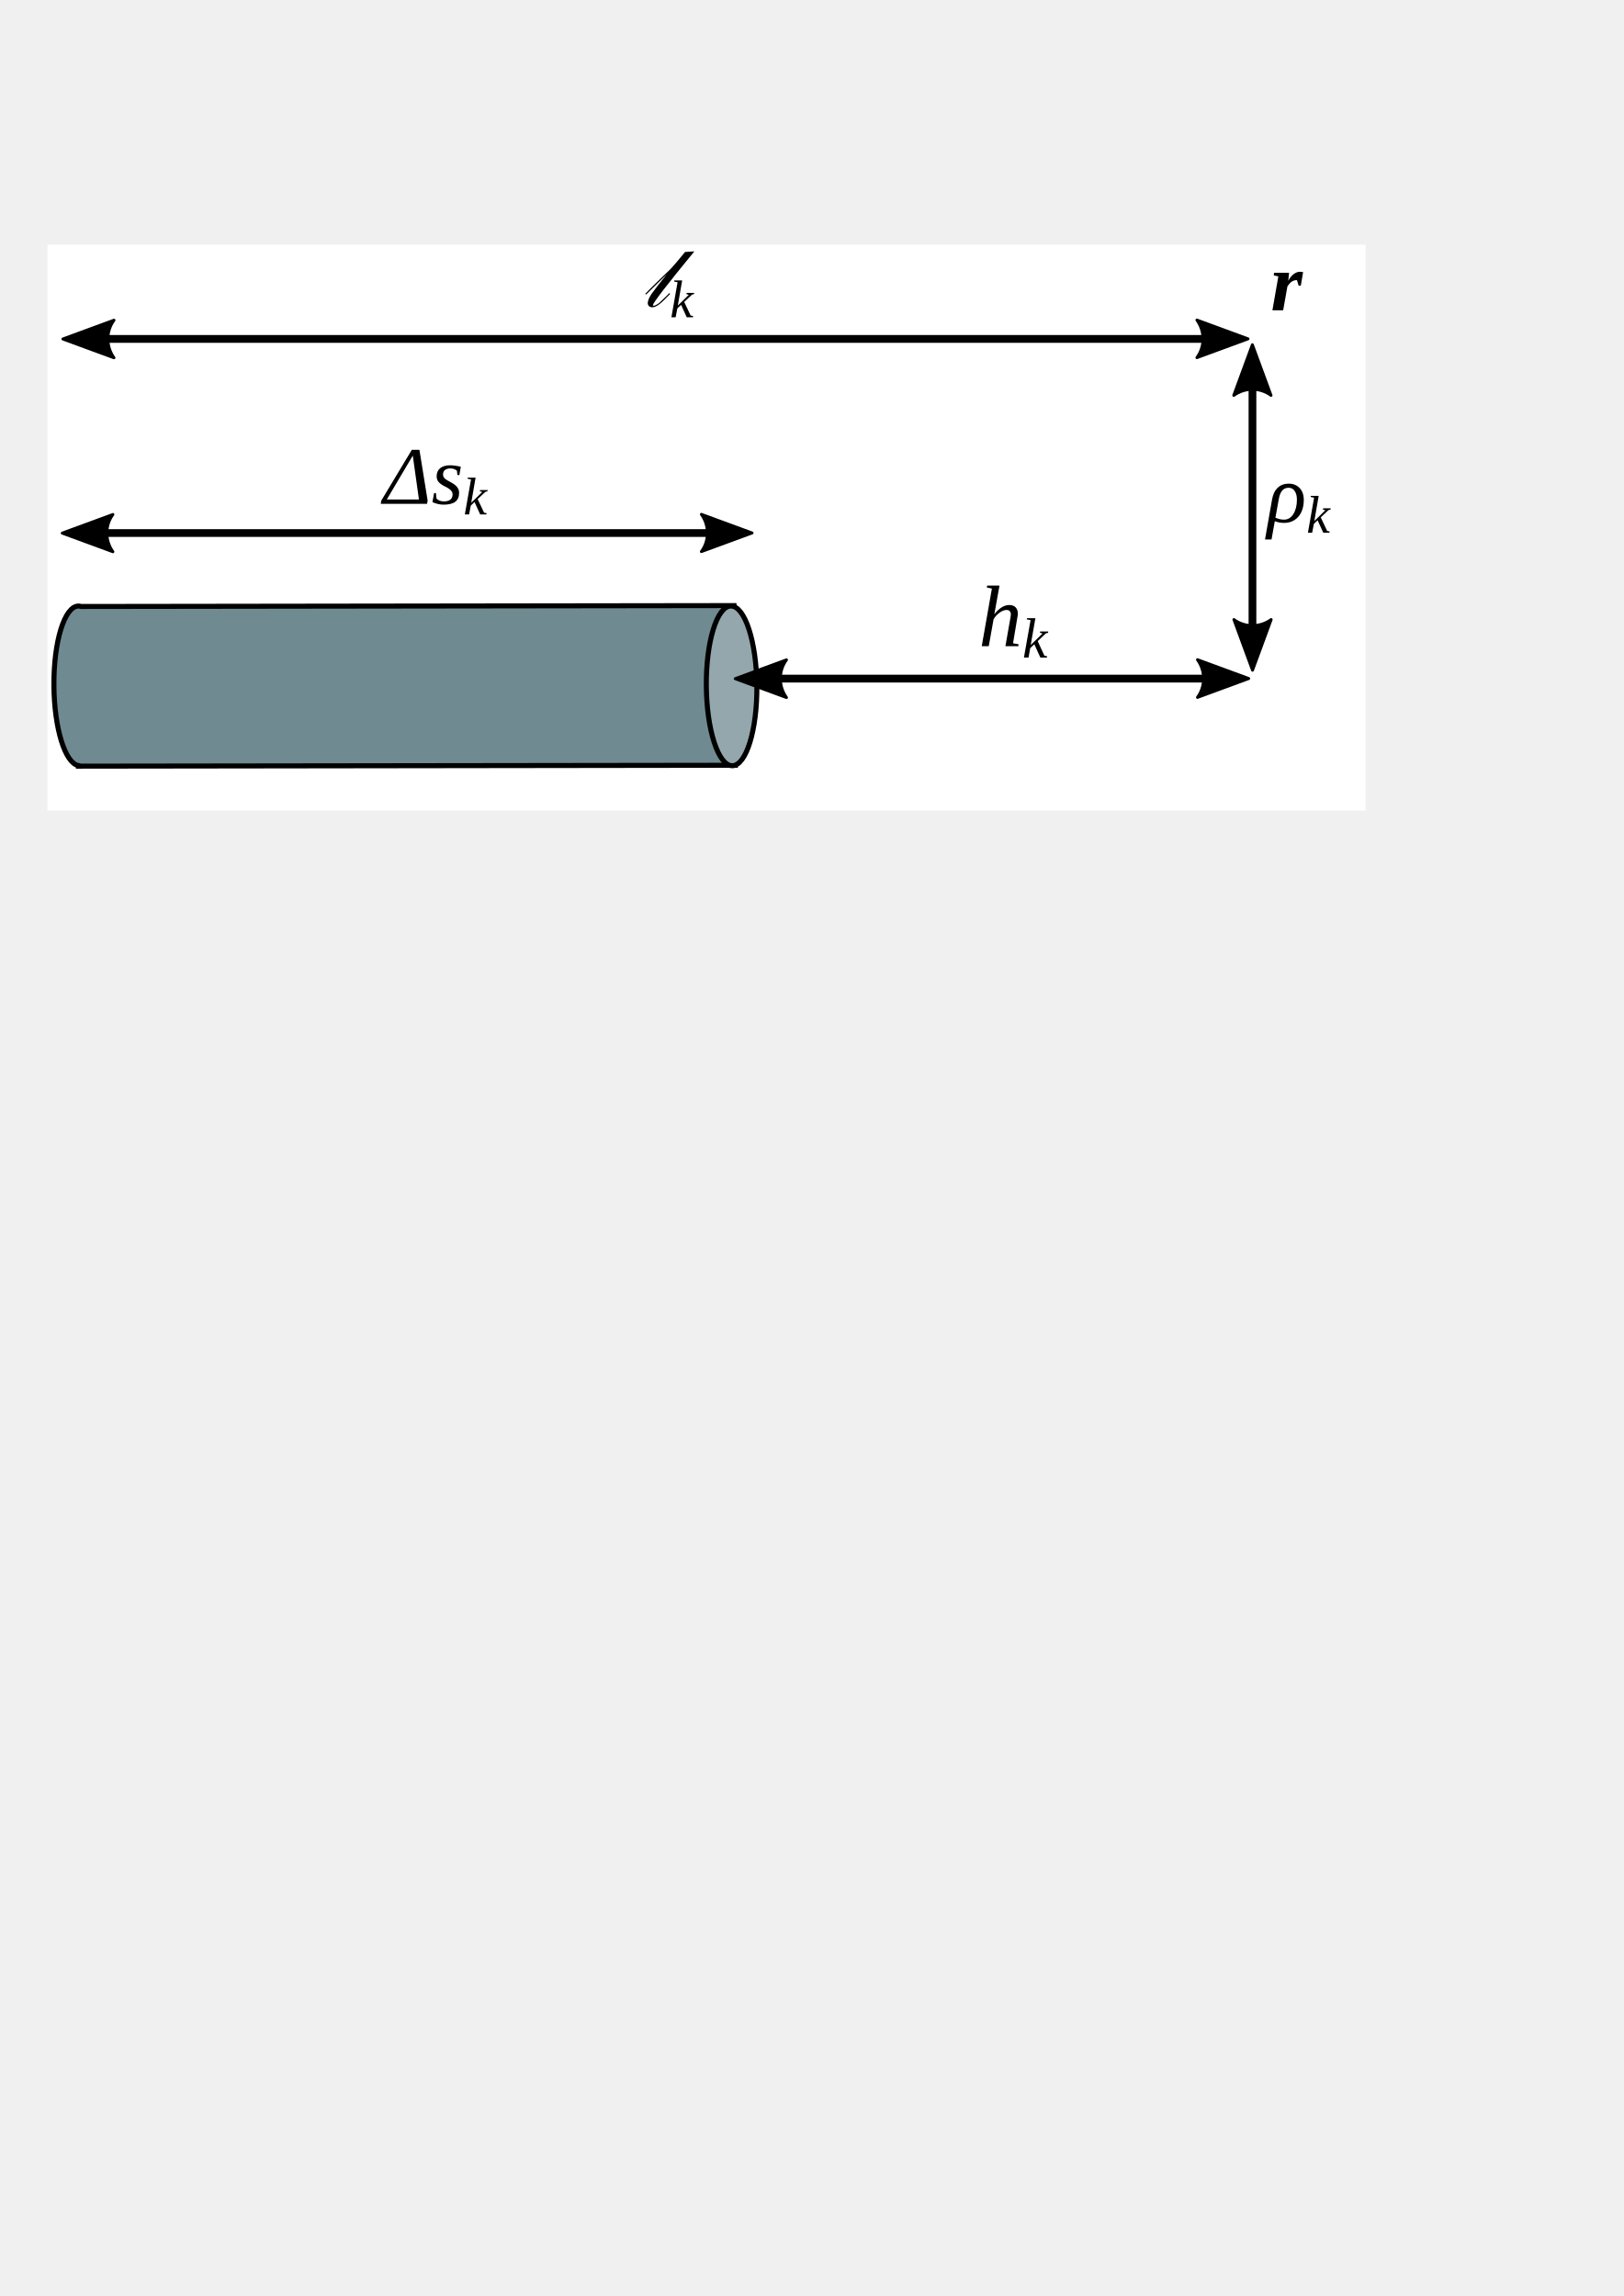
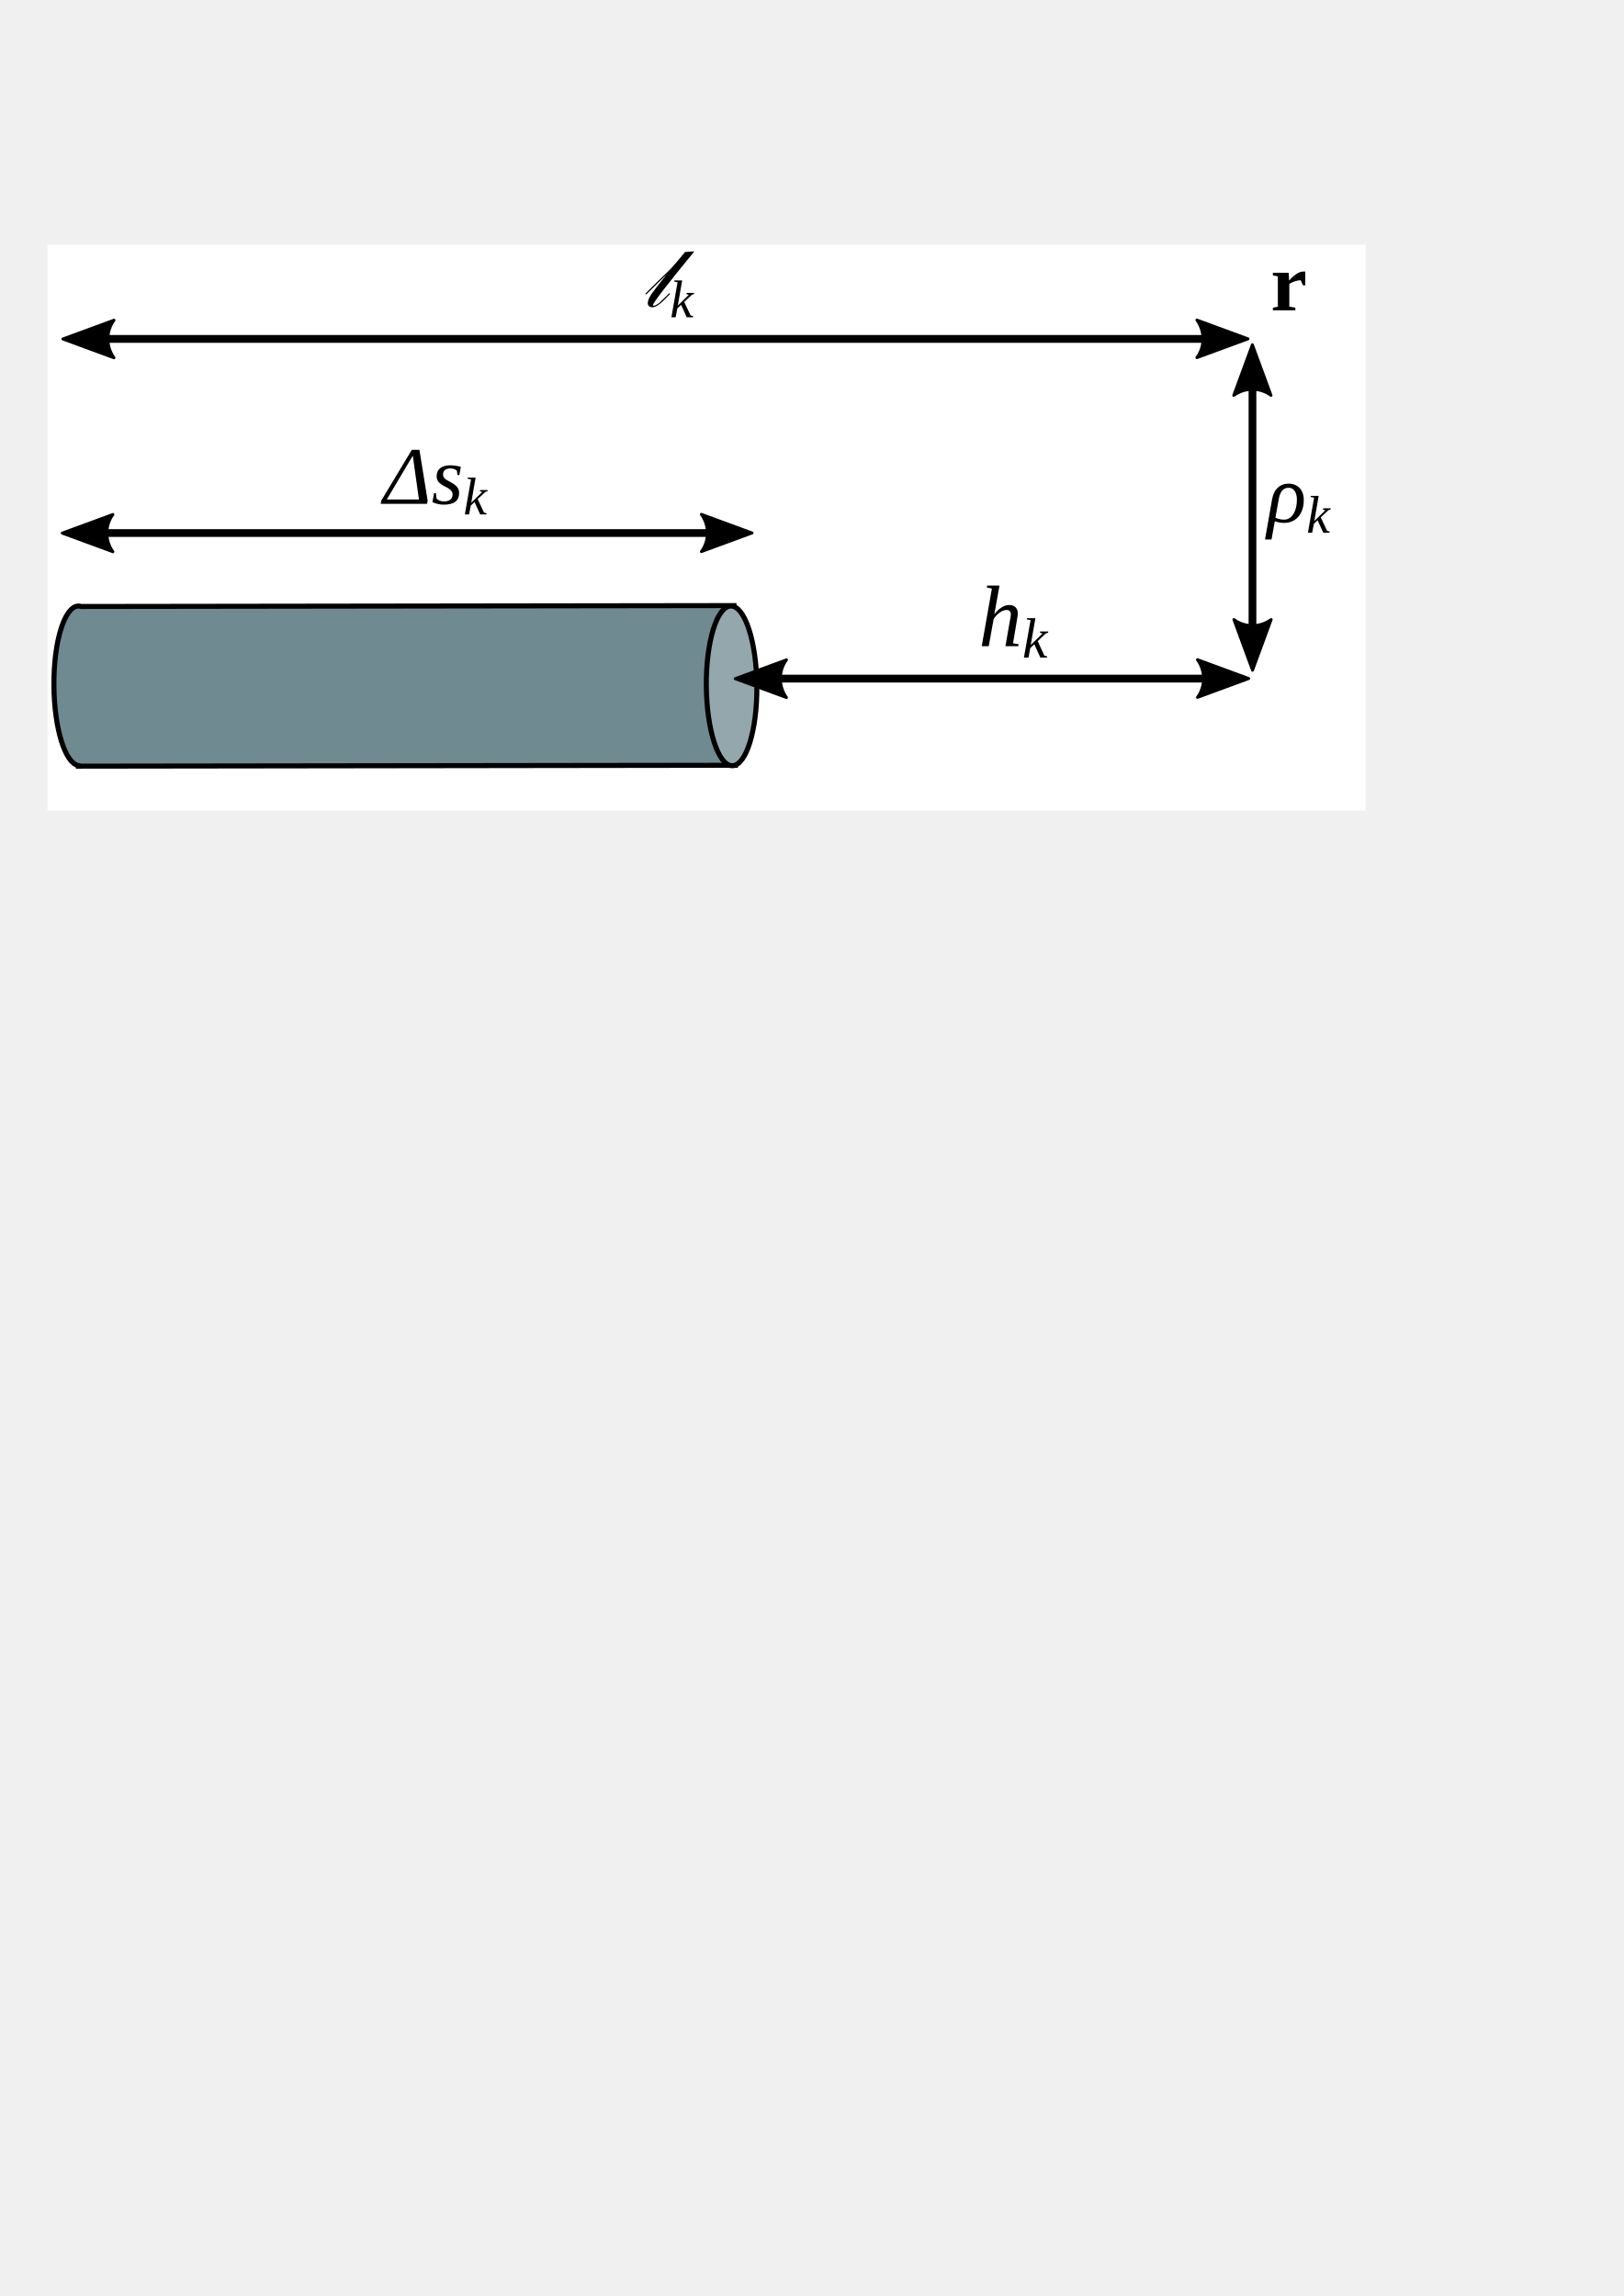
<svg xmlns="http://www.w3.org/2000/svg" width="210mm" height="297mm" viewBox="0 0 210 297" version="1.1" id="svg175">
  <defs id="defs169">
    <marker style="overflow:visible;" id="marker2056" refX="0.0" refY="0.0" orient="auto">
      <path transform="scale(0.6) rotate(180) translate(0,0)" d="M 8.719,4.034 L -2.207,0.016 L 8.719,-4.002 C 6.973,-1.63 6.983,1.616 8.719,4.034 z " style="fill-rule:evenodd;stroke-width:0.625;stroke-linejoin:round;stroke:#000000;stroke-opacity:1;fill:#000000;fill-opacity:1" id="path2054" />
    </marker>
    <marker style="overflow:visible" id="marker1986" refX="0.0" refY="0.0" orient="auto">
      <path transform="scale(0.6) translate(0,0)" d="M 8.719,4.034 L -2.207,0.016 L 8.719,-4.002 C 6.973,-1.63 6.983,1.616 8.719,4.034 z " style="fill-rule:evenodd;stroke-width:0.625;stroke-linejoin:round;stroke:#000000;stroke-opacity:1;fill:#000000;fill-opacity:1" id="path1984" />
    </marker>
    <marker style="overflow:visible;" id="marker1477" refX="0.0" refY="0.0" orient="auto">
      <path transform="scale(0.6) rotate(180) translate(0,0)" d="M 8.719,4.034 L -2.207,0.016 L 8.719,-4.002 C 6.973,-1.63 6.983,1.616 8.719,4.034 z " style="fill-rule:evenodd;stroke-width:0.625;stroke-linejoin:round;stroke:#000000;stroke-opacity:1;fill:#000000;fill-opacity:1" id="path1475" />
    </marker>
    <marker style="overflow:visible" id="marker1467" refX="0.0" refY="0.0" orient="auto">
      <path transform="scale(0.6) translate(0,0)" d="M 8.719,4.034 L -2.207,0.016 L 8.719,-4.002 C 6.973,-1.63 6.983,1.616 8.719,4.034 z " style="fill-rule:evenodd;stroke-width:0.625;stroke-linejoin:round;stroke:#000000;stroke-opacity:1;fill:#000000;fill-opacity:1" id="path1465" />
    </marker>
    <marker style="overflow:visible;" id="Arrow2Mend" refX="0.0" refY="0.0" orient="auto">
      <path transform="scale(0.6) rotate(180) translate(0,0)" d="M 8.719,4.034 L -2.207,0.016 L 8.719,-4.002 C 6.973,-1.63 6.983,1.616 8.719,4.034 z " style="fill-rule:evenodd;stroke-width:0.625;stroke-linejoin:round;stroke:#000000;stroke-opacity:1;fill:#000000;fill-opacity:1" id="path1090" />
    </marker>
    <marker style="overflow:visible;" id="Arrow1Mend" refX="0.0" refY="0.0" orient="auto">
      <path transform="scale(0.4) rotate(180) translate(10,0)" style="fill-rule:evenodd;stroke:#000000;stroke-width:1pt;stroke-opacity:1;fill:#000000;fill-opacity:1" d="M 0.0,0.0 L 5.0,-5.0 L -12.5,0.0 L 5.0,5.0 L 0.0,0.0 z " id="path1072" />
    </marker>
    <marker style="overflow:visible" id="Arrow2Mstart" refX="0.0" refY="0.0" orient="auto">
      <path transform="scale(0.6) translate(0,0)" d="M 8.719,4.034 L -2.207,0.016 L 8.719,-4.002 C 6.973,-1.63 6.983,1.616 8.719,4.034 z " style="fill-rule:evenodd;stroke-width:0.625;stroke-linejoin:round;stroke:#000000;stroke-opacity:1;fill:#000000;fill-opacity:1" id="path1087" />
    </marker>
    <marker style="overflow:visible" id="marker1467-0" refX="0" refY="0" orient="auto">
      <path transform="scale(0.6)" d="M 8.719,4.034 -2.207,0.016 8.719,-4.002 c -1.745,2.372 -1.735,5.617 -6e-7,8.035 z" style="fill:#000000;fill-opacity:1;fill-rule:evenodd;stroke:#000000;stroke-width:0.625;stroke-linejoin:round;stroke-opacity:1" id="path1465-5" />
    </marker>
    <marker style="overflow:visible" id="marker1477-5" refX="0" refY="0" orient="auto">
      <path transform="scale(-0.6)" d="M 8.719,4.034 -2.207,0.016 8.719,-4.002 c -1.745,2.372 -1.735,5.617 -6e-7,8.035 z" style="fill:#000000;fill-opacity:1;fill-rule:evenodd;stroke:#000000;stroke-width:0.625;stroke-linejoin:round;stroke-opacity:1" id="path1475-8" />
    </marker>
  </defs>
  <g id="layer1">
    <rect style="fill:#ffffff;stroke:none;stroke-width:1;stroke-miterlimit:4;stroke-dasharray:none" id="rect2268" width="170.487" height="73.201" x="6.139" y="31.642" />
    <path id="path3886" style="fill:#6f8a91;stroke:#000000;stroke-width:0.651" d="m 95.102,98.992 -0.173,-20.655 -84.437,0.115 a 10.328,3.268 89.451 0 0 -0.343,-0.057 10.328,3.268 89.451 0 0 -3.177,10.332 10.328,3.268 89.451 0 0 3.162,10.304 l 0.001,0.076 z" />
    <ellipse style="fill:#93a7ac;stroke:#000000;stroke-width:0.651" id="ellipse3888" cx="88.853" cy="-93.882" rx="10.328" ry="3.269" transform="matrix(0.00830457,0.9999655,-0.9999991,0.00136711,0,0)" />
    <path style="fill:#000000;stroke:#000000;stroke-width:1.008;stroke-linecap:butt;stroke-linejoin:miter;stroke-miterlimit:4;stroke-dasharray:none;stroke-opacity:1;marker-start:url(#Arrow2Mstart);marker-end:url(#Arrow2Mend)" d="M 9.469,43.841 H 160.074" id="path238" />
    <path style="fill:#000000;stroke:#000000;stroke-width:1;stroke-linecap:butt;stroke-linejoin:miter;stroke-miterlimit:4;stroke-dasharray:none;stroke-opacity:1;marker-start:url(#marker1467);marker-end:url(#marker1477)" d="M 9.373,68.951 H 95.942" id="path1463" />
    <path style="fill:#000000;stroke:#000000;stroke-width:1.011;stroke-linecap:butt;stroke-linejoin:miter;stroke-miterlimit:4;stroke-dasharray:none;stroke-opacity:1;marker-start:url(#marker1467-0);marker-end:url(#marker1477-5)" d="m 96.429,87.782 h 63.734" id="path1463-4" />
    <path style="fill:none;stroke:#000000;stroke-width:1;stroke-linecap:butt;stroke-linejoin:miter;stroke-miterlimit:4;stroke-dasharray:none;stroke-opacity:1;marker-start:url(#marker1986);marker-end:url(#marker2056)" d="M 161.986,45.915 V 85.374" id="path1898" />
    <text xml:space="preserve" style="font-style:normal;font-weight:normal;font-size:10.583px;line-height:1.25;font-family:sans-serif;fill:#000000;fill-opacity:1;stroke:none;stroke-width:0.265" x="126.567" y="83.591" id="text2222">
      <tspan id="tspan2220" x="126.567" y="83.591" style="font-style:italic;font-variant:normal;font-weight:normal;font-stretch:normal;font-size:11.289px;font-family:'Times New Roman';-inkscape-font-specification:'Times New Roman, Italic';font-variant-ligatures:normal;font-variant-caps:normal;font-variant-numeric:normal;font-variant-east-asian:normal;stroke-width:0.265">h<tspan style="font-size:65%;baseline-shift:sub" id="tspan2226">k</tspan>
      </tspan>
    </text>
    <text xml:space="preserve" style="font-style:normal;font-weight:normal;font-size:10.583px;line-height:1.25;font-family:sans-serif;fill:#000000;fill-opacity:1;stroke:none;stroke-width:0.265" x="163.876" y="67.534" id="text2242">
      <tspan id="tspan2240" x="163.876" y="67.534" style="font-style:italic;font-variant:normal;font-weight:normal;font-stretch:normal;font-size:10.583px;font-family:'Times New Roman';-inkscape-font-specification:'Times New Roman, Italic';font-variant-ligatures:normal;font-variant-caps:normal;font-variant-numeric:normal;font-variant-east-asian:normal;stroke-width:0.265">ρ<tspan style="font-size:65%;baseline-shift:sub" id="tspan2246">k</tspan>
      </tspan>
    </text>
    <text xml:space="preserve" style="font-style:normal;font-weight:normal;font-size:10.583px;line-height:1.25;font-family:sans-serif;fill:#000000;fill-opacity:1;stroke:none;stroke-width:0.265" x="49.588" y="65.172" id="text2250">
      <tspan id="tspan2248" x="49.588" y="65.172" style="font-style:italic;font-variant:normal;font-weight:normal;font-stretch:normal;font-size:10.583px;font-family:'Times New Roman';-inkscape-font-specification:'Times New Roman, Normal';font-variant-ligatures:normal;font-variant-caps:normal;font-variant-numeric:normal;font-variant-east-asian:normal;stroke-width:0.265">Δs<tspan style="font-size:65%;baseline-shift:sub" id="tspan2254">k</tspan>
      </tspan>
      <tspan x="49.588" y="78.663" style="stroke-width:0.265" id="tspan2252" />
    </text>
    <text xml:space="preserve" style="font-style:normal;font-variant:normal;font-weight:normal;font-stretch:normal;font-size:10.583px;line-height:1.25;font-family:'Times New Roman';-inkscape-font-specification:'Times New Roman, Normal';font-variant-ligatures:normal;font-variant-caps:normal;font-variant-numeric:normal;font-variant-east-asian:normal;fill:#000000;fill-opacity:1;stroke:none;stroke-width:0.265" x="83.118" y="39.67" id="text2258">
      <tspan id="tspan2256" x="83.118" y="39.67" style="font-style:italic;font-variant:normal;font-weight:normal;font-stretch:normal;font-size:10.583px;font-family:'Times New Roman';-inkscape-font-specification:'Times New Roman, Normal';font-variant-ligatures:normal;font-variant-caps:normal;font-variant-numeric:normal;font-variant-east-asian:normal;stroke-width:0.265">𝓁<tspan style="font-style:italic;font-size:65%;baseline-shift:sub" id="tspan2262">k</tspan>
      </tspan>
    </text>
    <text xml:space="preserve" style="font-style:normal;font-weight:normal;font-size:10.583px;line-height:1.25;font-family:sans-serif;fill:#000000;fill-opacity:1;stroke:none;stroke-width:0.265" x="164.348" y="40.142" id="text2266">
-       <tspan id="tspan2264" x="164.348" y="40.142" style="font-style:italic;font-variant:normal;font-weight:bold;font-stretch:normal;font-size:10.583px;font-family:'Times New Roman';-inkscape-font-specification:'Times New Roman, Bold Italic';font-variant-ligatures:normal;font-variant-caps:normal;font-variant-numeric:normal;font-variant-east-asian:normal;stroke-width:0.265">r</tspan>
+       <tspan id="tspan2264" x="164.348" y="40.142" style="font-style:normal;font-variant:normal;font-weight:bold;font-stretch:normal;font-size:10.583px;font-family:'Times New Roman';-inkscape-font-specification:'Times New Roman, Bold Italic';font-variant-ligatures:normal;font-variant-caps:normal;font-variant-numeric:normal;font-variant-east-asian:normal;stroke-width:0.265">r</tspan>
    </text>
  </g>
</svg>
